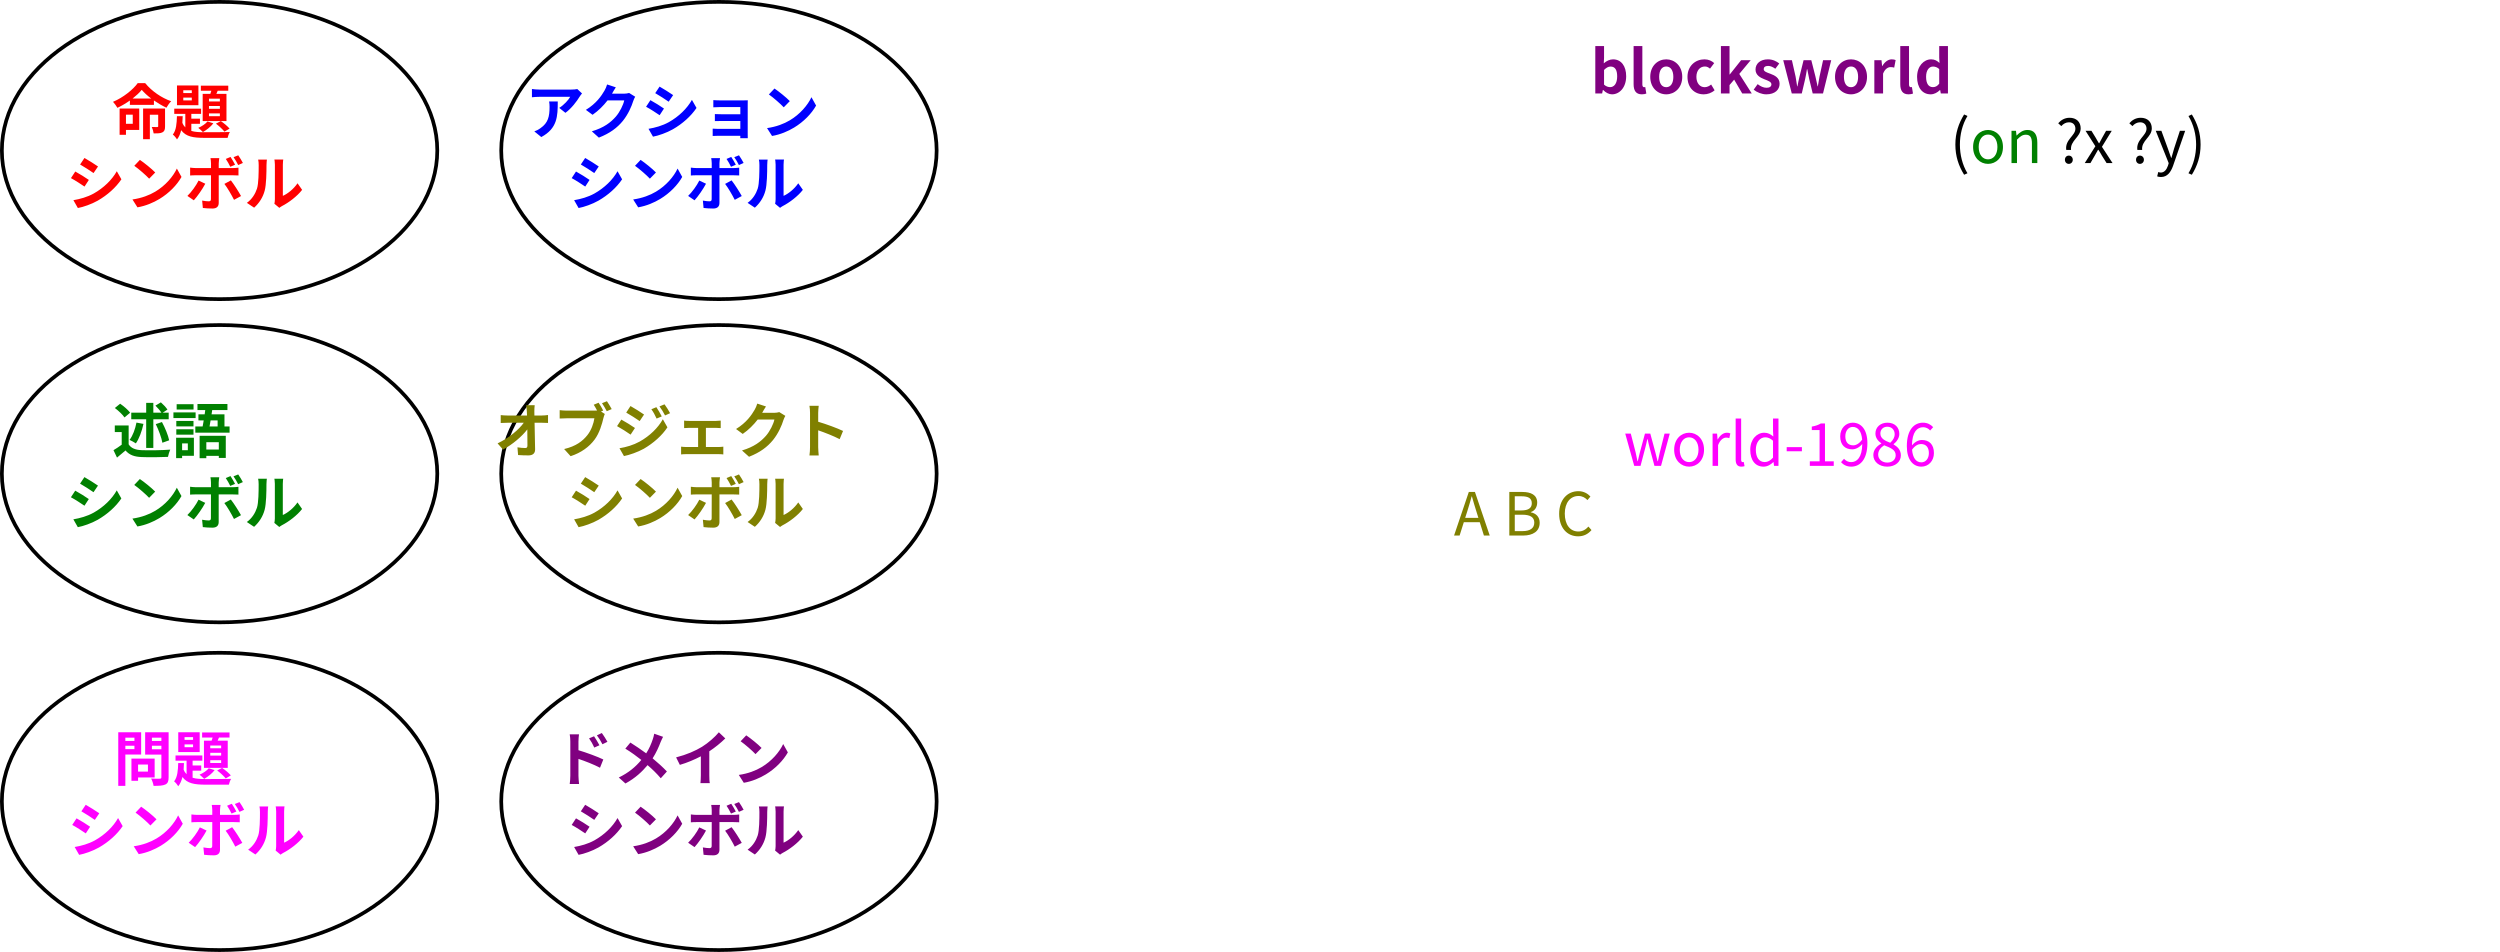
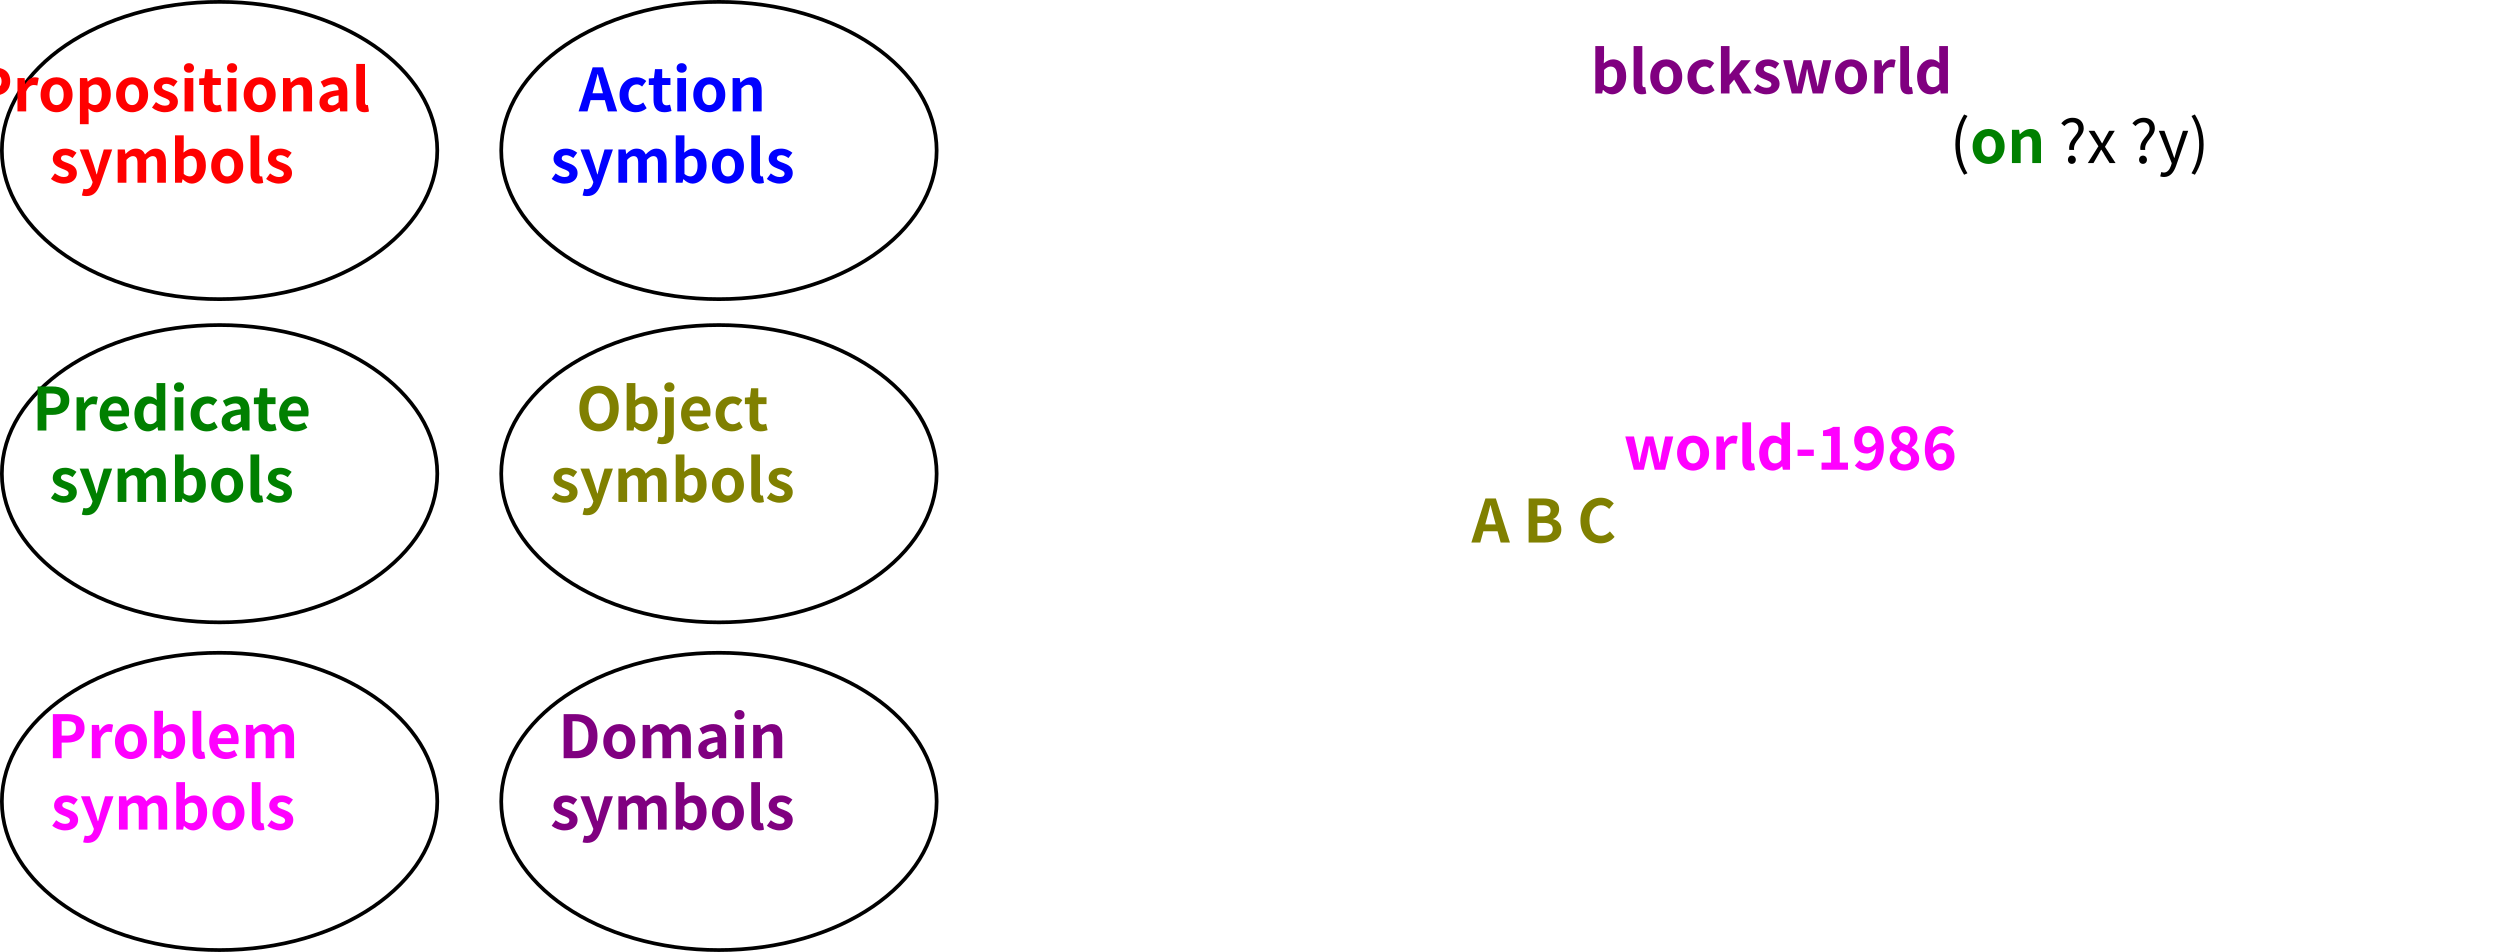
<svg xmlns="http://www.w3.org/2000/svg" xmlns:xlink="http://www.w3.org/1999/xlink" width="1345.223" height="512.222" id="svg2" version="1.1">
  <defs id="defs4">
    <linearGradient id="linearGradient8707">
      <stop style="stop-color:#8de17a;stop-opacity:1;" offset="0" id="stop8709" />
      <stop style="stop-color:#a3f590;stop-opacity:1;" offset="1" id="stop8711" />
    </linearGradient>
    <linearGradient id="linearGradient7973">
      <stop id="stop7975" offset="0" style="stop-color:#71bc60;stop-opacity:1;" />
      <stop id="stop7977" offset="1" style="stop-color:#77ce64;stop-opacity:0.424;" />
    </linearGradient>
    <linearGradient id="linearGradient6509">
      <stop style="stop-color:#7a73de;stop-opacity:1;" offset="0" id="stop6511" />
      <stop id="stop6517" offset="0.5" style="stop-color:#a2c8e9;stop-opacity:0.98;" />
      <stop style="stop-color:#7a73de;stop-opacity:1;" offset="1" id="stop6513" />
    </linearGradient>
    <linearGradient id="linearGradient5773">
      <stop style="stop-color:#000000;stop-opacity:0;" offset="0" id="stop5775" />
      <stop id="stop5781" offset="0.5" style="stop-color:#616161;stop-opacity:1;" />
      <stop style="stop-color:#000000;stop-opacity:0;" offset="1" id="stop5777" />
    </linearGradient>
    <linearGradient id="linearGradient5037">
      <stop id="stop5039" offset="0" style="stop-color:#d6d1f9;stop-opacity:1;" />
      <stop id="stop5041" offset="1" style="stop-color:#9687fa;stop-opacity:1;" />
    </linearGradient>
    <linearGradient id="linearGradient4303">
      <stop style="stop-color:#d6d1f9;stop-opacity:1;" offset="0" id="stop4305" />
      <stop style="stop-color:#9687fa;stop-opacity:1;" offset="1" id="stop4307" />
    </linearGradient>
    <linearGradient id="linearGradient2115">
      <stop style="stop-color:#d2f1cb;stop-opacity:1;" offset="0" id="stop2117" />
      <stop style="stop-color:#cdf9c3;stop-opacity:0.423;" offset="1" id="stop2119" />
    </linearGradient>
    <radialGradient xlink:href="#linearGradient4303" id="radialGradient4309" cx="300.831" cy="447.854" fx="300.831" fy="447.854" r="78.713" gradientTransform="matrix(1,0,0,0.960976,0,15.90946)" gradientUnits="userSpaceOnUse" />
    <linearGradient xlink:href="#linearGradient5037" id="linearGradient5045" x1="225.849" y1="641.648" x2="253.466" y2="543.983" gradientUnits="userSpaceOnUse" />
    <clipPath clipPathUnits="userSpaceOnUse" id="clipPath236">
      <rect style="fill:#ff0000;stroke:none;stroke-width:0.471;stop-color:#000000" id="rect238" width="489.218" height="260.537" x="513.813" y="587.944" />
    </clipPath>
    <clipPath clipPathUnits="userSpaceOnUse" id="clipPath261">
      <rect style="fill:#ff0000;stroke:none;stroke-width:0.471;stop-color:#000000" id="rect263" width="488.765" height="35.131" x="514.266" y="235.48" />
    </clipPath>
    <clipPath clipPathUnits="userSpaceOnUse" id="clipPath285">
      <rect style="fill:#ff0000;stroke:none;stroke-width:0.471;stop-color:#000000" id="rect287" width="488.765" height="35.131" x="22.32" y="235.48" />
    </clipPath>
    <clipPath clipPathUnits="userSpaceOnUse" id="clipPath289">
      <rect style="fill:#ff0000;stroke:none;stroke-width:0.471;stop-color:#000000" id="rect291" width="489.218" height="260.537" x="24.595" y="301.574" />
    </clipPath>
  </defs>
  <g id="layer1" transform="translate(-52.51919,-264.5284)" style="display:inline">
    <ellipse style="fill:none;stroke:#000000;stroke-width:2;stroke-miterlimit:4;stroke-dasharray:none;stop-color:#000000" id="path118" cx="170.666" cy="345.513" rx="117.147" ry="79.984" />
    <text xml:space="preserve" style="font-style:normal;font-variant:normal;font-weight:bold;font-stretch:normal;font-size:24px;line-height:100%;font-family:'Noto Sans CJK JP';-inkscape-font-specification:'Noto Sans CJK JP Bold';font-variant-ligatures:normal;font-variant-position:normal;font-variant-caps:normal;font-variant-numeric:normal;font-variant-alternates:normal;font-variant-east-asian:normal;font-feature-settings:normal;text-indent:0;text-align:center;text-decoration:none;text-decoration-line:none;text-decoration-style:solid;text-decoration-color:#000000;letter-spacing:0px;word-spacing:0px;text-transform:none;writing-mode:lr-tb;direction:ltr;text-orientation:mixed;dominant-baseline:auto;baseline-shift:baseline;text-anchor:middle;white-space:normal;shape-padding:0;shape-margin:0;inline-size:0;opacity:1;vector-effect:none;fill:#ff0000;fill-opacity:1;stroke-width:0.471;stroke-linecap:butt;stroke-linejoin:miter;stroke-miterlimit:4;stroke-dasharray:none;stroke-dashoffset:0;stroke-opacity:1;stop-color:#000000;stop-opacity:1" x="233.543" y="86.795" id="text945" transform="translate(-62.99725,204.2348)">
      <tspan x="233.543" y="86.795" id="tspan947" />
    </text>
-     <text xml:space="preserve" style="font-style:normal;font-variant:normal;font-weight:normal;font-stretch:normal;font-size:32px;line-height:120%;font-family:'Noto Sans CJK JP';-inkscape-font-specification:'Noto Sans CJK JP';font-variant-ligatures:normal;font-variant-position:normal;font-variant-caps:normal;font-variant-numeric:normal;font-variant-alternates:normal;font-variant-east-asian:normal;font-feature-settings:normal;font-variation-settings:normal;text-indent:0;text-align:center;text-decoration:none;text-decoration-line:none;text-decoration-style:solid;text-decoration-color:#000000;letter-spacing:0px;word-spacing:0px;text-transform:none;writing-mode:lr-tb;direction:ltr;text-orientation:mixed;dominant-baseline:auto;baseline-shift:baseline;text-anchor:middle;white-space:normal;shape-padding:0;shape-margin:0;inline-size:0;vector-effect:none;fill:#000000;fill-opacity:1;stroke-width:0.471;stroke-linecap:butt;stroke-linejoin:miter;stroke-miterlimit:4;stroke-dasharray:none;stroke-dashoffset:0;stroke-opacity:1;stop-color:#000000" x="233.543" y="86.795" id="text945-3" transform="translate(-63.54923,249.6776)">
-       <tspan id="tspan943-6" x="233.543" y="86.795" style="font-weight:bold;font-size:32px;fill:#ff0000">命題</tspan>
-       <tspan x="233.543" y="125.195" id="tspan1013" style="font-weight:bold;font-size:32px;fill:#ff0000">シンボル</tspan>
+     <text xml:space="preserve" style="font-style:normal;font-variant:normal;font-weight:normal;font-stretch:normal;font-size:32px;line-height:120%;font-family:'Noto Sans CJK JP';-inkscape-font-specification:'Noto Sans CJK JP';font-variant-ligatures:normal;font-variant-position:normal;font-variant-caps:normal;font-variant-numeric:normal;font-variant-alternates:normal;font-variant-east-asian:normal;font-feature-settings:normal;font-variation-settings:normal;text-indent:0;text-align:center;text-decoration:none;text-decoration-line:none;text-decoration-style:solid;text-decoration-color:#000000;letter-spacing:0px;word-spacing:0px;text-transform:none;writing-mode:lr-tb;direction:ltr;text-orientation:mixed;dominant-baseline:auto;baseline-shift:baseline;text-anchor:middle;white-space:normal;shape-padding:0;shape-margin:0;inline-size:0;vector-effect:none;fill:#000000;fill-opacity:1;stroke-width:0.471;stroke-linecap:butt;stroke-linejoin:miter;stroke-miterlimit:4;stroke-dasharray:none;stroke-dashoffset:0;stroke-opacity:1;stop-color:#000000" x="233.543" y="86.795" id="text945-3" transform="translate(-63.54923,237.6776)">
+       <tspan id="tspan943-6" x="233.543" y="86.795" style="font-weight:bold;font-size:32px;fill:#ff0000">Propositional</tspan>
+       <tspan x="233.543" y="125.195" id="tspan947-7" style="font-weight:bold;font-size:32px;fill:#ff0000">symbols</tspan>
+       <tspan x="233.543" y="163.595" id="tspan1013" />
    </text>
    <ellipse style="fill:none;stroke:#000000;stroke-width:2;stroke-miterlimit:4;stroke-dasharray:none;stop-color:#000000" id="path118-6" cx="439.368" cy="345.513" rx="117.147" ry="79.984" />
-     <text xml:space="preserve" style="font-style:normal;font-variant:normal;font-weight:normal;font-stretch:normal;font-size:32px;line-height:120%;font-family:'Noto Sans CJK JP';-inkscape-font-specification:'Noto Sans CJK JP';font-variant-ligatures:normal;font-variant-position:normal;font-variant-caps:normal;font-variant-numeric:normal;font-variant-alternates:normal;font-variant-east-asian:normal;font-feature-settings:normal;font-variation-settings:normal;text-indent:0;text-align:center;text-decoration:none;text-decoration-line:none;text-decoration-style:solid;text-decoration-color:#000000;letter-spacing:0px;word-spacing:0px;text-transform:none;writing-mode:lr-tb;direction:ltr;text-orientation:mixed;dominant-baseline:auto;baseline-shift:baseline;text-anchor:middle;white-space:normal;shape-padding:0;shape-margin:0;inline-size:0;vector-effect:none;fill:#000000;fill-opacity:1;stroke-width:0.471;stroke-linecap:butt;stroke-linejoin:miter;stroke-miterlimit:4;stroke-dasharray:none;stroke-dashoffset:0;stroke-opacity:1;stop-color:#000000" x="233.543" y="86.795" id="text945-3-2" transform="translate(205.8845,249.6776)">
-       <tspan id="tspan943-6-7" x="233.543" y="86.795" style="font-weight:bold;font-size:32px;fill:#0000ff">アクション</tspan>
-       <tspan x="233.543" y="125.195" id="tspan1013-3" style="font-weight:bold;font-size:32px;fill:#0000ff">シンボル</tspan>
+     <text xml:space="preserve" style="font-style:normal;font-variant:normal;font-weight:normal;font-stretch:normal;font-size:32px;line-height:120%;font-family:'Noto Sans CJK JP';-inkscape-font-specification:'Noto Sans CJK JP';font-variant-ligatures:normal;font-variant-position:normal;font-variant-caps:normal;font-variant-numeric:normal;font-variant-alternates:normal;font-variant-east-asian:normal;font-feature-settings:normal;font-variation-settings:normal;text-indent:0;text-align:center;text-decoration:none;text-decoration-line:none;text-decoration-style:solid;text-decoration-color:#000000;letter-spacing:0px;word-spacing:0px;text-transform:none;writing-mode:lr-tb;direction:ltr;text-orientation:mixed;dominant-baseline:auto;baseline-shift:baseline;text-anchor:middle;white-space:normal;shape-padding:0;shape-margin:0;inline-size:0;vector-effect:none;fill:#000000;fill-opacity:1;stroke-width:0.471;stroke-linecap:butt;stroke-linejoin:miter;stroke-miterlimit:4;stroke-dasharray:none;stroke-dashoffset:0;stroke-opacity:1;stop-color:#000000" x="233.543" y="86.795" id="text945-3-2" transform="translate(205.8845,237.6776)">
+       <tspan id="tspan943-6-7" x="233.543" y="86.795" style="font-weight:bold;font-size:32px;fill:#0000ff">Action</tspan>
+       <tspan x="233.543" y="125.195" id="tspan947-7-0" style="font-weight:bold;font-size:32px;fill:#0000ff">symbols</tspan>
+       <tspan x="233.543" y="163.595" id="tspan1013-3" />
    </text>
    <flowRoot xml:space="preserve" id="flowRoot5385" style="color:#000000;font-style:normal;font-variant:normal;font-weight:normal;font-stretch:normal;line-height:0.01%;font-family:'Noto Sans Mono';-inkscape-font-specification:'Noto Sans Mono';text-align:start;text-anchor:start;clip-rule:nonzero;display:inline;overflow:visible;visibility:visible;isolation:auto;mix-blend-mode:normal;color-interpolation:sRGB;color-interpolation-filters:linearRGB;solid-color:#000000;solid-opacity:1;fill:#000000;fill-opacity:1;fill-rule:evenodd;stroke:none;stroke-width:2;stroke-linecap:butt;stroke-linejoin:bevel;stroke-miterlimit:4;stroke-dasharray:none;stroke-dashoffset:0;stroke-opacity:1;color-rendering:auto;image-rendering:auto;shape-rendering:auto;text-rendering:auto;enable-background:accumulate" transform="matrix(1.066667,0,0,1.066667,-223.7989,275.3569)">
      <flowRegion id="flowRegion5387" style="font-style:normal;font-variant:normal;font-weight:normal;font-stretch:normal;font-family:'Noto Sans Mono';-inkscape-font-specification:'Noto Sans Mono';fill:#000000">
        <rect id="rect5389" width="811.289" height="447.365" x="774.883" y="7.734" style="font-style:normal;font-variant:normal;font-weight:normal;font-stretch:normal;font-size:30px;font-family:'Noto Sans Mono';-inkscape-font-specification:'Noto Sans Mono';fill:#000000;" />
      </flowRegion>
      <flowPara id="flowPara5391" style="font-style:normal;font-variant:normal;font-weight:normal;font-stretch:normal;font-size:30px;line-height:1.25;font-family:'Noto Sans Mono';-inkscape-font-specification:'Noto Sans Mono';fill:#000000">(<flowSpan style="font-style:normal;font-variant:normal;font-weight:normal;font-stretch:normal;font-family:'Noto Sans Mono';-inkscape-font-specification:'Noto Sans Mono';fill:#008080" id="flowSpan444">define</flowSpan> (domain           )</flowPara>
      <flowPara id="flowPara5395" style="font-style:normal;font-variant:normal;font-weight:normal;font-stretch:normal;font-size:30px;line-height:1.25;font-family:'Noto Sans Mono';-inkscape-font-specification:'Noto Sans Mono';fill:#000000"> (<flowSpan style="font-style:normal;font-variant:normal;font-weight:normal;font-stretch:normal;font-family:'Noto Sans Mono';-inkscape-font-specification:'Noto Sans Mono';fill:#800080" id="flowSpan446">:predicates (</flowSpan>
-         <flowSpan style="font-style:normal;font-variant:normal;font-weight:normal;font-stretch:normal;font-family:'Noto Sans Mono';-inkscape-font-specification:'Noto Sans Mono';fill:#ff0000" id="flowSpan428">handempty</flowSpan>)          ...)</flowPara>
+         <flowSpan style="font-style:normal;font-variant:normal;font-weight:bold;font-stretch:normal;font-family:'Noto Sans Mono';-inkscape-font-specification:'Noto Sans Mono';fill:#ff0000" id="flowSpan428">handempty</flowSpan>)          ...)</flowPara>
      <flowPara id="flowPara5397" style="font-style:normal;font-variant:normal;font-weight:normal;font-stretch:normal;font-size:30px;line-height:1.25;font-family:'Noto Sans Mono';-inkscape-font-specification:'Noto Sans Mono';fill:#000000"> (<flowSpan style="font-style:normal;font-variant:normal;font-weight:normal;font-stretch:normal;font-family:'Noto Sans Mono';-inkscape-font-specification:'Noto Sans Mono';fill:#800080" id="flowSpan448">:action</flowSpan>
-         <flowSpan style="font-style:normal;font-variant:normal;font-weight:normal;font-stretch:normal;font-family:'Noto Sans Mono';-inkscape-font-specification:'Noto Sans Mono';fill:#0000ff" id="flowSpan436">pick-up</flowSpan>
+         <flowSpan style="font-style:normal;font-variant:normal;font-weight:bold;font-stretch:normal;font-family:'Noto Sans Mono';-inkscape-font-specification:'Noto Sans Mono';fill:#0000ff" id="flowSpan436">pick-up</flowSpan>
      </flowPara>
      <flowPara id="flowPara5405" style="font-style:normal;font-variant:normal;font-weight:normal;font-stretch:normal;font-size:30px;line-height:1.25;font-family:'Noto Sans Mono';-inkscape-font-specification:'Noto Sans Mono';fill:#000000">
        <flowSpan style="font-style:normal;font-variant:normal;font-weight:normal;font-stretch:normal;font-family:'Noto Sans Mono';-inkscape-font-specification:'Noto Sans Mono';fill:#800080" id="flowSpan450">:precondition</flowSpan> ...</flowPara>
      <flowPara style="font-style:normal;font-variant:normal;font-weight:normal;font-stretch:normal;font-size:30px;line-height:1.25;font-family:'Noto Sans Mono';-inkscape-font-specification:'Noto Sans Mono';fill:#000000" id="flowPara4267">
        <flowSpan style="font-style:normal;font-variant:normal;font-weight:normal;font-stretch:normal;font-family:'Noto Sans Mono';-inkscape-font-specification:'Noto Sans Mono';fill:#800080" id="flowSpan452">:effect </flowSpan>      ...))</flowPara>
      <flowPara style="font-style:normal;font-variant:normal;font-weight:normal;font-stretch:normal;font-size:30px;line-height:1.25;font-family:'Noto Sans Mono';-inkscape-font-specification:'Noto Sans Mono';fill:#000000" id="flowPara5524" />
      <flowPara style="font-style:normal;font-variant:normal;font-weight:normal;font-stretch:normal;font-size:30px;line-height:1.25;font-family:'Noto Sans Mono';-inkscape-font-specification:'Noto Sans Mono';fill:#000000" id="flowPara416">(<flowSpan style="font-style:normal;font-variant:normal;font-weight:normal;font-stretch:normal;font-family:'Noto Sans Mono';-inkscape-font-specification:'Noto Sans Mono';fill:#008080" id="flowSpan456">define</flowSpan> (problem          )</flowPara>
      <flowPara style="font-style:normal;font-variant:normal;font-weight:normal;font-stretch:normal;font-size:30px;line-height:1.25;font-family:'Noto Sans Mono';-inkscape-font-specification:'Noto Sans Mono';fill:#000000" id="flowPara426">  (<flowSpan style="font-style:normal;font-variant:normal;font-weight:normal;font-stretch:normal;font-family:'Noto Sans Mono';-inkscape-font-specification:'Noto Sans Mono';fill:#800080" id="flowSpan458">:objects</flowSpan>      ...)</flowPara>
      <flowPara style="font-style:normal;font-variant:normal;font-weight:normal;font-stretch:normal;font-size:30px;line-height:1.25;font-family:'Noto Sans Mono';-inkscape-font-specification:'Noto Sans Mono';fill:#000000" id="flowPara5536">  (<flowSpan style="font-style:normal;font-variant:normal;font-weight:normal;font-stretch:normal;font-family:'Noto Sans Mono';-inkscape-font-specification:'Noto Sans Mono';fill:#800080" id="flowSpan460">:init </flowSpan>...)</flowPara>
      <flowPara style="font-style:normal;font-variant:normal;font-weight:normal;font-stretch:normal;font-size:30px;line-height:1.25;font-family:'Noto Sans Mono';-inkscape-font-specification:'Noto Sans Mono';fill:#000000" id="flowPara5534">  (<flowSpan style="font-style:normal;font-variant:normal;font-weight:normal;font-stretch:normal;font-family:'Noto Sans Mono';-inkscape-font-specification:'Noto Sans Mono';fill:#800080" id="flowSpan462">:goal</flowSpan> ...))</flowPara>
      <flowPara style="font-style:normal;font-variant:normal;font-weight:normal;font-stretch:normal;font-size:30px;line-height:1.25;font-family:'Noto Sans Mono';-inkscape-font-specification:'Noto Sans Mono';fill:#000000" id="flowPara5532"> </flowPara>
    </flowRoot>
  </g>
  <g id="layer3" transform="translate(2.1826172e-7,-2.962576)" style="display:inline">
    <text xml:space="preserve" style="font-style:normal;font-variant:normal;font-weight:normal;font-stretch:normal;font-size:32px;line-height:100%;font-family:'Noto Sans CJK JP';-inkscape-font-specification:'Noto Sans CJK JP';font-variant-ligatures:normal;font-variant-position:normal;font-variant-caps:normal;font-variant-numeric:normal;font-variant-alternates:normal;font-variant-east-asian:normal;font-feature-settings:normal;font-variation-settings:normal;text-indent:0;text-align:start;text-decoration:none;text-decoration-line:none;text-decoration-style:solid;text-decoration-color:#000000;letter-spacing:0px;word-spacing:0px;text-transform:none;writing-mode:lr-tb;direction:ltr;text-orientation:mixed;dominant-baseline:auto;baseline-shift:baseline;text-anchor:start;white-space:normal;shape-padding:0;shape-margin:0;inline-size:0;display:inline;vector-effect:none;fill:#000000;fill-opacity:1;stroke:none;stroke-width:2.133;stroke-linecap:butt;stroke-linejoin:bevel;stroke-miterlimit:4;stroke-dasharray:none;stroke-dashoffset:0;stroke-opacity:1;stop-color:#000000" x="1041.24" y="-82.899" id="text628" transform="translate(7.986621,173.6222)">
-       <tspan id="tspan626" x="1041.24" y="-82.899">(<tspan style="font-weight:normal;fill:#008000" id="tspan786">on</tspan> ?x ?y)</tspan>
+       <tspan id="tspan626" x="1041.24" y="-82.899">(<tspan style="font-weight:bold;fill:#008000" id="tspan786">on</tspan> ?x ?y)</tspan>
    </text>
    <ellipse style="display:inline;fill:none;stroke:#000000;stroke-width:2;stroke-miterlimit:4;stroke-dasharray:none;stop-color:#000000" id="path118-6-6" cx="118.147" cy="257.855" rx="117.147" ry="79.984" />
-     <text xml:space="preserve" style="font-style:normal;font-variant:normal;font-weight:normal;font-stretch:normal;font-size:32px;line-height:120%;font-family:'Noto Sans CJK JP';-inkscape-font-specification:'Noto Sans CJK JP';font-variant-ligatures:normal;font-variant-position:normal;font-variant-caps:normal;font-variant-numeric:normal;font-variant-alternates:normal;font-variant-east-asian:normal;font-feature-settings:normal;font-variation-settings:normal;text-indent:0;text-align:center;text-decoration:none;text-decoration-line:none;text-decoration-style:solid;text-decoration-color:#000000;letter-spacing:0px;word-spacing:0px;text-transform:none;writing-mode:lr-tb;direction:ltr;text-orientation:mixed;dominant-baseline:auto;baseline-shift:baseline;text-anchor:middle;white-space:normal;shape-padding:0;shape-margin:0;inline-size:0;display:inline;vector-effect:none;fill:#000000;fill-opacity:1;stroke-width:0.471;stroke-linecap:butt;stroke-linejoin:miter;stroke-miterlimit:4;stroke-dasharray:none;stroke-dashoffset:0;stroke-opacity:1;stop-color:#000000" x="233.543" y="86.795" id="text945-3-2-6" transform="translate(-116.0924,159.8366)">
-       <tspan id="tspan943-6-7-1" x="233.543" y="86.795" style="font-weight:bold;font-size:32px;fill:#008000">述語</tspan>
-       <tspan x="233.543" y="125.195" id="tspan1013-3-9" style="font-weight:bold;font-size:32px;fill:#008000">シンボル</tspan>
+     <text xml:space="preserve" style="font-style:normal;font-variant:normal;font-weight:normal;font-stretch:normal;font-size:32px;line-height:120%;font-family:'Noto Sans CJK JP';-inkscape-font-specification:'Noto Sans CJK JP';font-variant-ligatures:normal;font-variant-position:normal;font-variant-caps:normal;font-variant-numeric:normal;font-variant-alternates:normal;font-variant-east-asian:normal;font-feature-settings:normal;font-variation-settings:normal;text-indent:0;text-align:center;text-decoration:none;text-decoration-line:none;text-decoration-style:solid;text-decoration-color:#000000;letter-spacing:0px;word-spacing:0px;text-transform:none;writing-mode:lr-tb;direction:ltr;text-orientation:mixed;dominant-baseline:auto;baseline-shift:baseline;text-anchor:middle;white-space:normal;shape-padding:0;shape-margin:0;inline-size:0;display:inline;vector-effect:none;fill:#000000;fill-opacity:1;stroke-width:0.471;stroke-linecap:butt;stroke-linejoin:miter;stroke-miterlimit:4;stroke-dasharray:none;stroke-dashoffset:0;stroke-opacity:1;stop-color:#000000" x="233.543" y="86.795" id="text945-3-2-6" transform="translate(-116.0924,147.8366)">
+       <tspan id="tspan943-6-7-1" x="233.543" y="86.795" style="font-weight:bold;font-size:32px;fill:#008000">Predicate</tspan>
+       <tspan x="233.543" y="125.195" id="tspan947-7-0-8" style="font-weight:bold;font-size:32px;fill:#008000">symbols</tspan>
+       <tspan x="233.543" y="163.595" id="tspan1013-3-9" />
    </text>
  </g>
  <g id="layer4" transform="translate(2.1826172e-7,-2.962576)" style="display:inline">
-     <text xml:space="preserve" style="font-style:normal;font-variant:normal;font-weight:normal;font-stretch:normal;font-size:32px;line-height:100%;font-family:'Noto Sans CJK JP';-inkscape-font-specification:'Noto Sans CJK JP';font-variant-ligatures:normal;font-variant-position:normal;font-variant-caps:normal;font-variant-numeric:normal;font-variant-alternates:normal;font-variant-east-asian:normal;font-feature-settings:normal;font-variation-settings:normal;text-indent:0;text-align:start;text-decoration:none;text-decoration-line:none;text-decoration-style:solid;text-decoration-color:#000000;letter-spacing:0px;word-spacing:0px;text-transform:none;writing-mode:lr-tb;direction:ltr;text-orientation:mixed;dominant-baseline:auto;baseline-shift:baseline;text-anchor:start;white-space:normal;shape-padding:0;shape-margin:0;inline-size:0;display:inline;vector-effect:none;fill:#000000;fill-opacity:1;stroke-width:0.471;stroke-linecap:butt;stroke-linejoin:miter;stroke-miterlimit:4;stroke-dasharray:none;stroke-dashoffset:0;stroke-opacity:1;stop-color:#000000" x="765.06" y="-75.328" id="text800" transform="translate(17.22811,366.4585)">
-       <tspan id="tspan798" x="765.06" y="-75.328" style="font-weight:normal;font-size:32px;fill:#808000">A B C</tspan>
+     <text xml:space="preserve" style="font-style:normal;font-variant:normal;font-weight:normal;font-stretch:normal;font-size:32px;line-height:100%;font-family:'Noto Sans CJK JP';-inkscape-font-specification:'Noto Sans CJK JP';font-variant-ligatures:normal;font-variant-position:normal;font-variant-caps:normal;font-variant-numeric:normal;font-variant-alternates:normal;font-variant-east-asian:normal;font-feature-settings:normal;font-variation-settings:normal;text-indent:0;text-align:start;text-decoration:none;text-decoration-line:none;text-decoration-style:solid;text-decoration-color:#000000;letter-spacing:0px;word-spacing:0px;text-transform:none;writing-mode:lr-tb;direction:ltr;text-orientation:mixed;dominant-baseline:auto;baseline-shift:baseline;text-anchor:start;white-space:normal;shape-padding:0;shape-margin:0;inline-size:0;display:inline;vector-effect:none;fill:#000000;fill-opacity:1;stroke-width:0.471;stroke-linecap:butt;stroke-linejoin:miter;stroke-miterlimit:4;stroke-dasharray:none;stroke-dashoffset:0;stroke-opacity:1;stop-color:#000000" x="765.06" y="-75.328" id="text800" transform="translate(26.78528,370.2214)">
+       <tspan id="tspan798" x="765.06" y="-75.328" style="font-weight:bold;font-size:32px;fill:#808000">A B C</tspan>
    </text>
    <ellipse style="display:inline;fill:none;stroke:#000000;stroke-width:2;stroke-miterlimit:4;stroke-dasharray:none;stop-color:#000000" id="path118-6-2" cx="386.849" cy="257.855" rx="117.147" ry="79.984" />
-     <text xml:space="preserve" style="font-style:normal;font-variant:normal;font-weight:normal;font-stretch:normal;font-size:32px;line-height:120%;font-family:'Noto Sans CJK JP';-inkscape-font-specification:'Noto Sans CJK JP';font-variant-ligatures:normal;font-variant-position:normal;font-variant-caps:normal;font-variant-numeric:normal;font-variant-alternates:normal;font-variant-east-asian:normal;font-feature-settings:normal;font-variation-settings:normal;text-indent:0;text-align:center;text-decoration:none;text-decoration-line:none;text-decoration-style:solid;text-decoration-color:#000000;letter-spacing:0px;word-spacing:0px;text-transform:none;writing-mode:lr-tb;direction:ltr;text-orientation:mixed;dominant-baseline:auto;baseline-shift:baseline;text-anchor:middle;white-space:normal;shape-padding:0;shape-margin:0;inline-size:0;display:inline;vector-effect:none;fill:#000000;fill-opacity:1;stroke-width:0.471;stroke-linecap:butt;stroke-linejoin:miter;stroke-miterlimit:4;stroke-dasharray:none;stroke-dashoffset:0;stroke-opacity:1;stop-color:#000000" x="233.543" y="86.795" id="text945-3-2-5" transform="translate(153.3653,159.8366)">
-       <tspan id="tspan943-6-7-9" x="233.543" y="86.795" style="font-weight:bold;font-size:32px;fill:#808000">オブジェクト</tspan>
-       <tspan x="233.543" y="125.195" id="tspan1013-3-8" style="font-weight:bold;font-size:32px;fill:#808000">シンボル</tspan>
+     <text xml:space="preserve" style="font-style:normal;font-variant:normal;font-weight:normal;font-stretch:normal;font-size:32px;line-height:120%;font-family:'Noto Sans CJK JP';-inkscape-font-specification:'Noto Sans CJK JP';font-variant-ligatures:normal;font-variant-position:normal;font-variant-caps:normal;font-variant-numeric:normal;font-variant-alternates:normal;font-variant-east-asian:normal;font-feature-settings:normal;font-variation-settings:normal;text-indent:0;text-align:center;text-decoration:none;text-decoration-line:none;text-decoration-style:solid;text-decoration-color:#000000;letter-spacing:0px;word-spacing:0px;text-transform:none;writing-mode:lr-tb;direction:ltr;text-orientation:mixed;dominant-baseline:auto;baseline-shift:baseline;text-anchor:middle;white-space:normal;shape-padding:0;shape-margin:0;inline-size:0;display:inline;vector-effect:none;fill:#000000;fill-opacity:1;stroke-width:0.471;stroke-linecap:butt;stroke-linejoin:miter;stroke-miterlimit:4;stroke-dasharray:none;stroke-dashoffset:0;stroke-opacity:1;stop-color:#000000" x="233.543" y="86.795" id="text945-3-2-5" transform="translate(153.3653,147.8366)">
+       <tspan id="tspan943-6-7-9" x="233.543" y="86.795" style="font-weight:bold;font-size:32px;fill:#808000">Object</tspan>
+       <tspan x="233.543" y="125.195" id="tspan947-7-0-2" style="font-weight:bold;font-size:32px;fill:#808000">symbols</tspan>
+       <tspan x="233.543" y="163.595" id="tspan1013-3-8" />
    </text>
  </g>
  <g id="layer5" transform="translate(2.1826172e-7,-2.962576)" style="display:inline">
-     <text xml:space="preserve" style="font-style:normal;font-variant:normal;font-weight:normal;font-stretch:normal;font-size:32px;line-height:100%;font-family:'Noto Sans CJK JP';-inkscape-font-specification:'Noto Sans CJK JP';font-variant-ligatures:normal;font-variant-position:normal;font-variant-caps:normal;font-variant-numeric:normal;font-variant-alternates:normal;font-variant-east-asian:normal;font-feature-settings:normal;font-variation-settings:normal;text-indent:0;text-align:start;text-decoration:none;text-decoration-line:none;text-decoration-style:solid;text-decoration-color:#000000;letter-spacing:0px;word-spacing:0px;text-transform:none;writing-mode:lr-tb;direction:ltr;text-orientation:mixed;dominant-baseline:auto;baseline-shift:baseline;text-anchor:start;white-space:normal;shape-padding:0;shape-margin:0;inline-size:0;display:inline;vector-effect:none;fill:#000000;fill-opacity:1;stroke-width:0.471;stroke-linecap:butt;stroke-linejoin:miter;stroke-miterlimit:4;stroke-dasharray:none;stroke-dashoffset:0;stroke-opacity:1;stop-color:#000000" x="954.452" y="270.749" id="text796" transform="translate(-80.7959,-17.11026)">
-       <tspan id="tspan794" x="954.452" y="270.749" style="font-weight:normal;font-size:32px;fill:#ff00ff">world-1986</tspan>
+     <text xml:space="preserve" style="font-style:normal;font-variant:normal;font-weight:normal;font-stretch:normal;font-size:32px;line-height:100%;font-family:'Noto Sans CJK JP';-inkscape-font-specification:'Noto Sans CJK JP';font-variant-ligatures:normal;font-variant-position:normal;font-variant-caps:normal;font-variant-numeric:normal;font-variant-alternates:normal;font-variant-east-asian:normal;font-feature-settings:normal;font-variation-settings:normal;text-indent:0;text-align:start;text-decoration:none;text-decoration-line:none;text-decoration-style:solid;text-decoration-color:#000000;letter-spacing:0px;word-spacing:0px;text-transform:none;writing-mode:lr-tb;direction:ltr;text-orientation:mixed;dominant-baseline:auto;baseline-shift:baseline;text-anchor:start;white-space:normal;shape-padding:0;shape-margin:0;inline-size:0;display:inline;vector-effect:none;fill:#000000;fill-opacity:1;stroke-width:0.471;stroke-linecap:butt;stroke-linejoin:miter;stroke-miterlimit:4;stroke-dasharray:none;stroke-dashoffset:0;stroke-opacity:1;stop-color:#000000" x="954.452" y="270.749" id="text796" transform="translate(-80.7959,-15.01079)">
+       <tspan id="tspan794" x="954.452" y="270.749" style="font-weight:bold;font-size:32px;fill:#ff00ff">world-1986</tspan>
    </text>
    <ellipse style="display:inline;fill:none;stroke:#000000;stroke-width:2;stroke-miterlimit:4;stroke-dasharray:none;stop-color:#000000" id="path118-6-6-9" cx="118.147" cy="434.2" rx="117.147" ry="79.984" />
-     <text xml:space="preserve" style="font-style:normal;font-variant:normal;font-weight:normal;font-stretch:normal;font-size:32px;line-height:120%;font-family:'Noto Sans CJK JP';-inkscape-font-specification:'Noto Sans CJK JP';font-variant-ligatures:normal;font-variant-position:normal;font-variant-caps:normal;font-variant-numeric:normal;font-variant-alternates:normal;font-variant-east-asian:normal;font-feature-settings:normal;font-variation-settings:normal;text-indent:0;text-align:center;text-decoration:none;text-decoration-line:none;text-decoration-style:solid;text-decoration-color:#000000;letter-spacing:0px;word-spacing:0px;text-transform:none;writing-mode:lr-tb;direction:ltr;text-orientation:mixed;dominant-baseline:auto;baseline-shift:baseline;text-anchor:middle;white-space:normal;shape-padding:0;shape-margin:0;inline-size:0;display:inline;vector-effect:none;fill:#000000;fill-opacity:1;stroke-width:0.471;stroke-linecap:butt;stroke-linejoin:miter;stroke-miterlimit:4;stroke-dasharray:none;stroke-dashoffset:0;stroke-opacity:1;stop-color:#000000" x="233.543" y="86.795" id="text945-3-2-6-1" transform="translate(-115.3844,336.1569)">
-       <tspan id="tspan943-6-7-1-2" x="233.543" y="86.795" style="font-weight:bold;font-size:32px;fill:#ff00ff">問題</tspan>
-       <tspan x="233.543" y="125.195" id="tspan1013-3-9-1" style="font-weight:bold;font-size:32px;fill:#ff00ff">シンボル</tspan>
+     <text xml:space="preserve" style="font-style:normal;font-variant:normal;font-weight:normal;font-stretch:normal;font-size:32px;line-height:120%;font-family:'Noto Sans CJK JP';-inkscape-font-specification:'Noto Sans CJK JP';font-variant-ligatures:normal;font-variant-position:normal;font-variant-caps:normal;font-variant-numeric:normal;font-variant-alternates:normal;font-variant-east-asian:normal;font-feature-settings:normal;font-variation-settings:normal;text-indent:0;text-align:center;text-decoration:none;text-decoration-line:none;text-decoration-style:solid;text-decoration-color:#000000;letter-spacing:0px;word-spacing:0px;text-transform:none;writing-mode:lr-tb;direction:ltr;text-orientation:mixed;dominant-baseline:auto;baseline-shift:baseline;text-anchor:middle;white-space:normal;shape-padding:0;shape-margin:0;inline-size:0;display:inline;vector-effect:none;fill:#000000;fill-opacity:1;stroke-width:0.471;stroke-linecap:butt;stroke-linejoin:miter;stroke-miterlimit:4;stroke-dasharray:none;stroke-dashoffset:0;stroke-opacity:1;stop-color:#000000" x="233.543" y="86.795" id="text945-3-2-6-1" transform="translate(-115.3844,324.1569)">
+       <tspan id="tspan943-6-7-1-2" x="233.543" y="86.795" style="font-weight:bold;font-size:32px;fill:#ff00ff">Problem</tspan>
+       <tspan x="233.543" y="125.195" id="tspan947-7-0-8-9" style="font-weight:bold;font-size:32px;fill:#ff00ff">symbols</tspan>
+       <tspan x="233.543" y="163.595" id="tspan1013-3-9-1" />
    </text>
  </g>
  <g id="layer6" transform="translate(2.1826172e-7,-2.962576)" style="display:inline">
    <text xml:space="preserve" style="font-style:normal;font-variant:normal;font-weight:normal;font-stretch:normal;font-size:32px;line-height:100%;font-family:'Noto Sans CJK JP';-inkscape-font-specification:'Noto Sans CJK JP';font-variant-ligatures:normal;font-variant-position:normal;font-variant-caps:normal;font-variant-numeric:normal;font-variant-alternates:normal;font-variant-east-asian:normal;font-feature-settings:normal;font-variation-settings:normal;text-indent:0;text-align:start;text-decoration:none;text-decoration-line:none;text-decoration-style:solid;text-decoration-color:#000000;letter-spacing:0px;word-spacing:0px;text-transform:none;writing-mode:lr-tb;direction:ltr;text-orientation:mixed;dominant-baseline:auto;baseline-shift:baseline;text-anchor:start;white-space:normal;shape-padding:0;shape-margin:0;inline-size:0;display:inline;vector-effect:none;fill:#000000;fill-opacity:1;stroke-width:0.471;stroke-linecap:butt;stroke-linejoin:miter;stroke-miterlimit:4;stroke-dasharray:none;stroke-dashoffset:0;stroke-opacity:1;stop-color:#000000" x="836.802" y="-27.327" id="text792" transform="translate(19.08473,80.59458)">
      <tspan id="tspan790" x="836.802" y="-27.327" style="font-weight:bold;fill:#800080">blocksworld</tspan>
    </text>
    <ellipse style="display:inline;fill:none;stroke:#000000;stroke-width:2;stroke-miterlimit:4;stroke-dasharray:none;stop-color:#000000" id="path118-6-2-9" cx="386.849" cy="434.2" rx="117.147" ry="79.984" />
-     <text xml:space="preserve" style="font-style:normal;font-variant:normal;font-weight:normal;font-stretch:normal;font-size:32px;line-height:120%;font-family:'Noto Sans CJK JP';-inkscape-font-specification:'Noto Sans CJK JP';font-variant-ligatures:normal;font-variant-position:normal;font-variant-caps:normal;font-variant-numeric:normal;font-variant-alternates:normal;font-variant-east-asian:normal;font-feature-settings:normal;font-variation-settings:normal;text-indent:0;text-align:center;text-decoration:none;text-decoration-line:none;text-decoration-style:solid;text-decoration-color:#000000;letter-spacing:0px;word-spacing:0px;text-transform:none;writing-mode:lr-tb;direction:ltr;text-orientation:mixed;dominant-baseline:auto;baseline-shift:baseline;text-anchor:middle;white-space:normal;shape-padding:0;shape-margin:0;inline-size:0;display:inline;vector-effect:none;fill:#000000;fill-opacity:1;stroke-width:0.471;stroke-linecap:butt;stroke-linejoin:miter;stroke-miterlimit:4;stroke-dasharray:none;stroke-dashoffset:0;stroke-opacity:1;stop-color:#000000" x="233.543" y="86.795" id="text945-3-2-5-4" transform="translate(153.3653,336.1569)">
-       <tspan id="tspan943-6-7-9-5" x="233.543" y="86.795" style="font-weight:bold;font-size:32px;fill:#800080">ドメイン</tspan>
-       <tspan x="233.543" y="125.195" id="tspan1013-3-8-6" style="font-weight:bold;font-size:32px;fill:#800080">シンボル</tspan>
+     <text xml:space="preserve" style="font-style:normal;font-variant:normal;font-weight:normal;font-stretch:normal;font-size:32px;line-height:120%;font-family:'Noto Sans CJK JP';-inkscape-font-specification:'Noto Sans CJK JP';font-variant-ligatures:normal;font-variant-position:normal;font-variant-caps:normal;font-variant-numeric:normal;font-variant-alternates:normal;font-variant-east-asian:normal;font-feature-settings:normal;font-variation-settings:normal;text-indent:0;text-align:center;text-decoration:none;text-decoration-line:none;text-decoration-style:solid;text-decoration-color:#000000;letter-spacing:0px;word-spacing:0px;text-transform:none;writing-mode:lr-tb;direction:ltr;text-orientation:mixed;dominant-baseline:auto;baseline-shift:baseline;text-anchor:middle;white-space:normal;shape-padding:0;shape-margin:0;inline-size:0;display:inline;vector-effect:none;fill:#000000;fill-opacity:1;stroke-width:0.471;stroke-linecap:butt;stroke-linejoin:miter;stroke-miterlimit:4;stroke-dasharray:none;stroke-dashoffset:0;stroke-opacity:1;stop-color:#000000" x="233.543" y="86.795" id="text945-3-2-5-4" transform="translate(153.3653,324.1569)">
+       <tspan id="tspan943-6-7-9-5" x="233.543" y="86.795" style="font-weight:bold;font-size:32px;fill:#800080">Domain</tspan>
+       <tspan x="233.543" y="125.195" id="tspan947-7-0-2-0" style="font-weight:bold;font-size:32px;fill:#800080">symbols</tspan>
+       <tspan x="233.543" y="163.595" id="tspan1013-3-8-6" />
    </text>
  </g>
  <g id="layer2" transform="translate(2.1826172e-7,-2.962576)" style="display:none">
    <text xml:space="preserve" style="color:#000000;font-style:normal;font-variant:normal;font-weight:normal;font-stretch:normal;font-size:12.8px;line-height:0%;font-family:sans-serif;-inkscape-font-specification:sans-serif;text-align:start;text-anchor:start;clip-rule:nonzero;display:inline;overflow:visible;visibility:visible;isolation:auto;mix-blend-mode:normal;color-interpolation:sRGB;color-interpolation-filters:linearRGB;solid-color:#000000;solid-opacity:1;fill:none;fill-opacity:1;fill-rule:evenodd;stroke:#000000;stroke-width:1.067;stroke-linecap:butt;stroke-linejoin:bevel;stroke-miterlimit:4;stroke-dasharray:none;stroke-dashoffset:0;stroke-opacity:1;color-rendering:auto;image-rendering:auto;shape-rendering:auto;text-rendering:auto;enable-background:accumulate" x="613.205" y="373.428" id="text4350">
      <tspan id="tspan4352" x="613.205" y="373.428" style="font-size:26.667px;line-height:1.25;stroke-width:1.067"> </tspan>
    </text>
    <text xml:space="preserve" style="font-style:normal;font-variant:normal;font-weight:normal;font-stretch:normal;font-size:37.333px;line-height:100%;font-family:'Noto Sans CJK JP';-inkscape-font-specification:'Noto Sans CJK JP';font-variant-ligatures:normal;font-variant-position:normal;font-variant-caps:normal;font-variant-numeric:normal;font-variant-alternates:normal;font-variant-east-asian:normal;font-feature-settings:normal;font-variation-settings:normal;text-indent:0;text-align:start;text-decoration:none;text-decoration-line:none;text-decoration-style:solid;text-decoration-color:#000000;letter-spacing:0px;word-spacing:0px;text-transform:none;writing-mode:lr-tb;direction:ltr;text-orientation:mixed;dominant-baseline:auto;baseline-shift:baseline;text-anchor:start;white-space:normal;shape-padding:0;shape-margin:0;inline-size:0;opacity:1;vector-effect:none;fill:#000000;fill-opacity:1;stroke-width:0.471;stroke-linecap:butt;stroke-linejoin:miter;stroke-miterlimit:4;stroke-dasharray:none;stroke-dashoffset:0;stroke-opacity:1;stop-color:#000000;stop-opacity:1" x="646.706" y="480.321" id="text474" transform="translate(-115.3101,4.812428)">
      <tspan id="tspan472" x="646.706" y="480.321" style="font-weight:bold;font-size:37.333px">They all must be generated by the machines!</tspan>
    </text>
  </g>
</svg>
